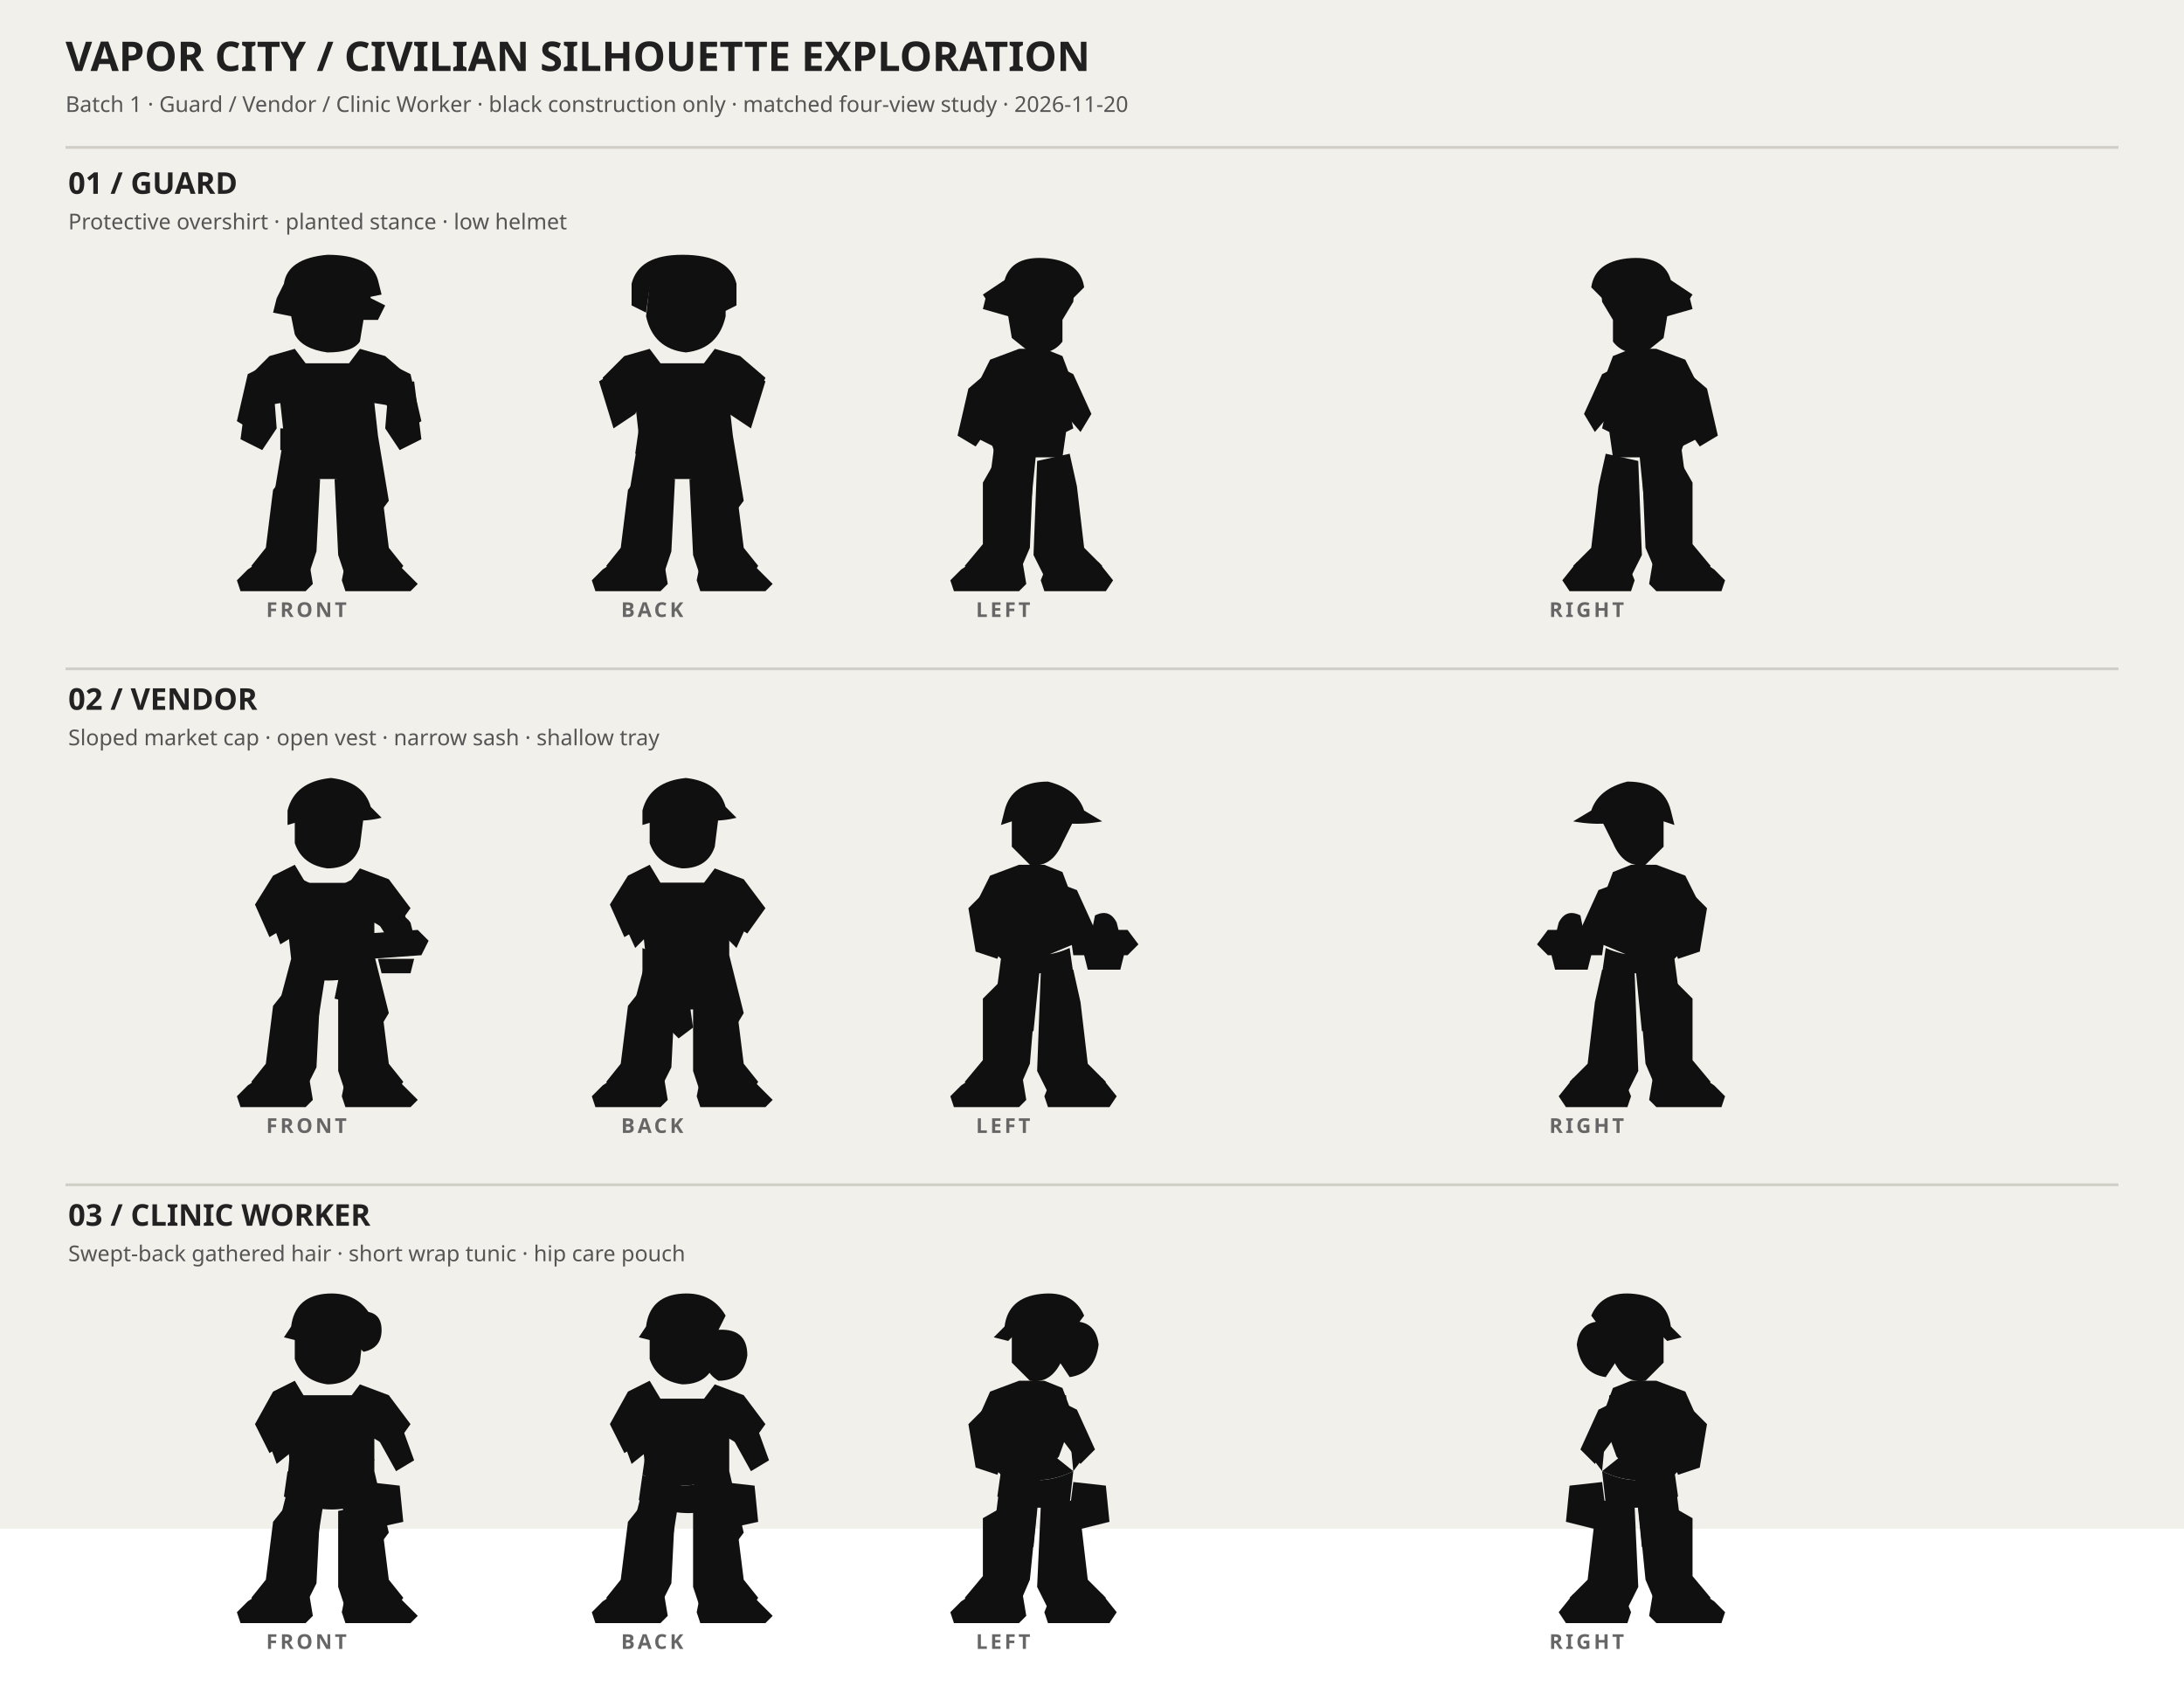
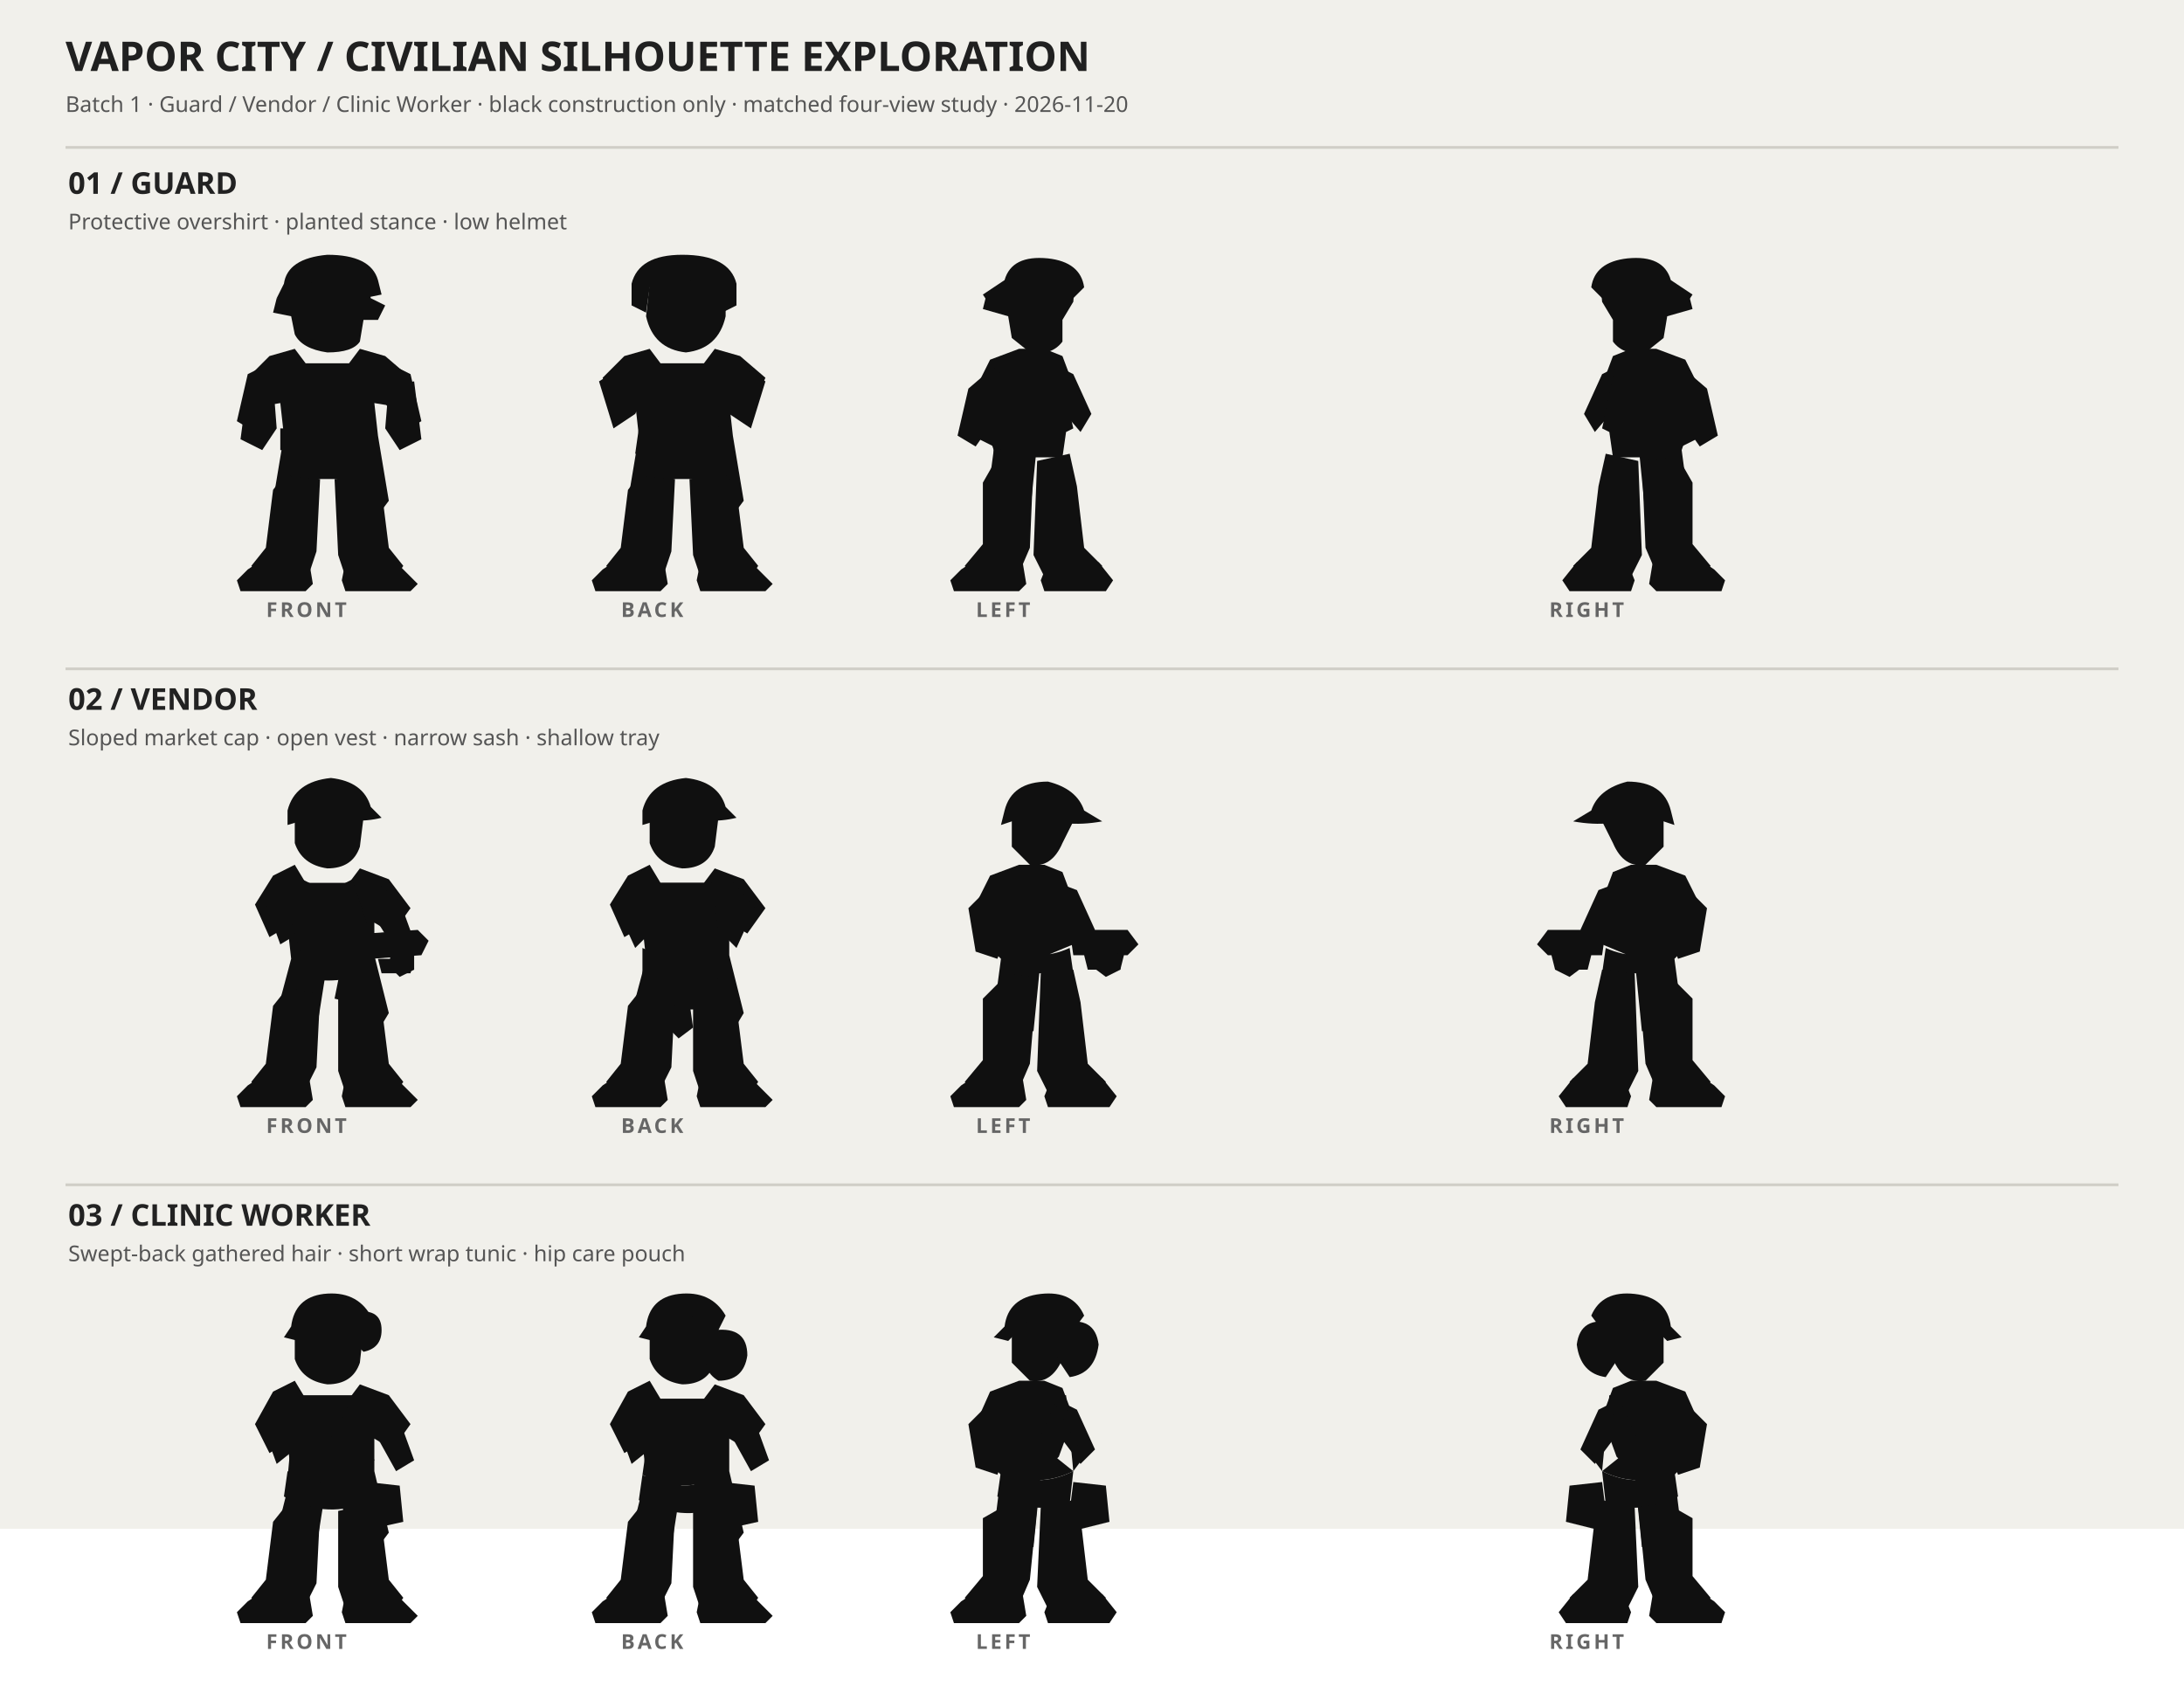
<svg xmlns="http://www.w3.org/2000/svg" width="1600" height="1240" viewBox="0 0 1600 1240">
  <rect width="1600" height="1120" fill="#f1f0eb" />
  <style>
.h{font:700 30px sans-serif;fill:#202020}.sub{font:16px sans-serif;fill:#555}.v{font:700 15px sans-serif;fill:#666;letter-spacing:2px}.name{font:700 22px sans-serif;fill:#222}
.s{fill:#101010;stroke:none}
.rule{stroke:#d0cec7;stroke-width:2}
</style>
  <text x="48" y="52" class="h">VAPOR CITY / CIVILIAN SILHOUETTE EXPLORATION</text>
  <text x="48" y="82" class="sub">Batch 1 · Guard / Vendor / Clinic Worker · black construction only · matched four-view study · 2026-11-20</text>
  <line x1="48" y1="108" x2="1552" y2="108" class="rule" />
  <defs>
    <g id="guard-front" class="s">
      <path d="M23 9 Q23 3 31 2 Q41 2 43 8 L44 13 L48 15 L46 19 L42 19 L41 25 Q39 28 32 28 Q25 27 23 23 L22 18 L17 17 L18 13 L23 12Z" />
      <path d="M20 9 Q21 2 32 1 Q44 1 46 8 L47 12 L42 13 L41 9 Q32 6 24 10 L23 14 L18 13Z" />
      <path d="M23 27 L16 29 L10 35 L13 43 L19 42 L20 51 L17 69 L20 73 L28 73 L31 54 L34 54 L37 73 L46 73 L49 69 L46 51 L45 42 L51 43 L55 35 L48 29 L41 27 L38 31 L26 31Z" />
      <path d="M18 30 L10 34 L7 47 L12 50 L17 42 L22 37Z M47 30 L55 34 L58 47 L53 50 L48 42 L43 37Z" />
      <path d="M25 31 L32 35 L39 31 L42 50 L32 54 L22 50Z" />
      <path d="M19 49 L45 49 L45 55 L19 55Z M20 55 L44 55 L43 63 L21 63Z" />
      <path d="M20 62 L30 63 L29 83 L27 89 L13 90 L11 87 L15 82 L17 66Z M34 63 L44 62 L47 66 L49 82 L53 87 L51 90 L37 90 L35 84Z" />
      <path d="M13 86 L27 86 L28 92 L26 94 L8 94 L7 91 L10 88Z M37 86 L51 86 L54 89 L57 92 L55 94 L37 94 L36 91Z" />
      <path d="M10 37 L17 36 L18 49 L14 55 L8 52Z" />
      <path d="M49 37 L56 36 L58 52 L52 55 L48 49Z" />
    </g>
    <g id="guard-back" class="s">
      <path d="M23 9 Q23 3 32 2 Q42 2 44 9 L44 18 Q42 27 33 28 Q24 27 22 18Z" />
      <path d="M18 9 Q20 1 32 1 Q45 1 47 9 L47 15 L43 17 L42 10 Q32 6 23 10 L22 17 L18 15Z" />
      <path d="M23 27 L16 29 L10 35 L13 44 L19 42 L20 51 L17 69 L20 73 L28 73 L31 54 L34 54 L37 73 L46 73 L49 69 L46 51 L45 42 L51 44 L55 35 L48 29 L41 27 L38 31 L26 31Z" />
      <path d="M17 31 L9 36 L13 49 L19 45 L23 37Z M47 31 L55 36 L51 49 L45 45 L41 37Z" />
      <path d="M24 32 L40 32 L43 48 L32 56 L21 48Z" />
      <path d="M20 49 L44 49 L45 56 L19 56Z M20 56 L44 56 L43 63 L21 63Z" />
      <path d="M20 62 L30 63 L29 83 L27 89 L13 90 L11 87 L15 82 L17 66Z M34 63 L44 62 L47 66 L49 82 L53 87 L51 90 L37 90 L35 84Z" />
      <path d="M13 86 L27 86 L28 92 L26 94 L8 94 L7 91 L10 88Z M37 86 L51 86 L54 89 L57 92 L55 94 L37 94 L36 91Z" />
    </g>
    <g id="guard-profile" class="s">
      <path d="M25 8 Q26 2 35 3 Q43 5 42 14 L39 19 L39 25 Q36 29 30 28 L25 24 L24 18 L17 16 L18 12 L25 12Z" />
      <path d="M23 8 Q25 1 35 2 Q44 3 45 10 L42 13 L25 13 L19 15 L17 12Z" />
      <path d="M27 27 L19 30 L15 38 L18 49 L20 55 L18 70 L22 74 L30 73 L32 53 L38 48 L42 37 L39 29 L34 27Z" />
      <path d="M20 32 L13 38 L10 51 L15 54 L22 44 L26 37Z" />
      <path d="M34 30 L42 34 L47 45 L44 50 L38 43Z" />
      <path d="M23 31 L38 31 L42 49 L30 55 L21 49Z M20 50 L40 50 L39 57 L20 57Z" />
      <path d="M21 57 L31 58 L30 82 L27 89 L14 90 L12 87 L17 81 L17 64Z M32 58 L41 56 L43 65 L45 82 L50 87 L48 90 L34 90 L31 84Z" />
      <path d="M14 86 L28 86 L29 92 L27 94 L9 94 L8 91 L11 88Z M35 86 L49 86 L53 91 L51 94 L34 94 L33 91Z" />
      <path d="M18 38 L25 36 L27 49 L22 55 L16 52Z" />
    </g>
    <g id="vendor-front" class="s">
      <path d="M23 13 Q23 5 32 5 Q41 5 42 14 L41 22 Q39 28 32 28 Q25 27 23 21Z" />
      <path d="M21 12 Q23 4 33 3 Q42 4 44 11 L47 14 Q39 16 31 13 L21 16Z" />
      <path d="M23 27 L17 30 L12 38 L16 47 L21 44 L22 53 L18 68 L21 73 L29 73 L32 54 L35 54 L38 73 L46 73 L49 68 L45 52 L45 43 L50 46 L55 39 L49 31 L41 28 L38 32 L26 32Z" />
      <path d="M20 32 L15 38 L19 49 L24 46 L25 39Z M46 32 L52 37 L56 48 L51 51 L46 43Z" />
      <path d="M25 31 L31 34 L32 50 L25 53 L22 43Z M39 31 L33 34 L33 50 L40 53 L43 43Z" />
      <path d="M31 34 L33 34 L35 52 L31 52Z" />
      <path d="M23 51 Q32 54 42 50 L43 57 Q32 61 22 57Z" />
      <path d="M36 54 L44 55 L42 66 L34 64Z" />
      <path d="M21 61 L30 63 L29 83 L26 89 L13 90 L11 87 L15 82 L17 66Z M35 63 L44 61 L47 66 L49 82 L53 87 L51 90 L37 90 L35 84Z" />
      <path d="M13 86 L27 86 L28 92 L26 94 L8 94 L7 91 L10 88Z M37 86 L51 86 L54 89 L57 92 L55 94 L37 94 L36 91Z" />
      <path d="M43 46 L57 45 L60 48 L58 52 L44 53Z M46 53 L56 53 L55 57 L47 57Z" />
-       <path d="M50 42 Q53 40 55 43 L56 47 L52 49 L49 46Z" />
+       <path d="M50 49 Q54 49 56 52 L56 56 L52 58 L49 55Z" />
    </g>
    <g id="vendor-back" class="s">
      <path d="M23 13 Q23 5 32 5 Q41 5 42 14 L41 22 Q39 28 32 28 Q25 27 23 21Z" />
      <path d="M21 12 Q23 4 33 3 Q42 4 44 11 L47 14 Q39 16 31 13 L21 16Z" />
      <path d="M23 27 L17 30 L12 38 L16 47 L21 44 L22 53 L18 68 L21 73 L29 73 L32 54 L35 54 L38 73 L46 73 L49 68 L45 52 L45 43 L50 46 L55 39 L49 31 L41 28 L38 32 L26 32Z" />
      <path d="M20 32 L14 39 L19 50 L24 45 L25 37Z M46 32 L52 39 L47 50 L42 45 L41 37Z" />
      <path d="M24 32 L40 32 L42 50 L32 55 L22 50Z" />
      <path d="M21 50 Q32 55 43 50 L43 58 Q32 62 21 58Z" />
      <path d="M26 58 L38 58 L36 67 L29 67Z M30 65 L34 65 L35 72 L31 75 L28 72Z" />
      <path d="M21 61 L30 63 L29 83 L26 89 L13 90 L11 87 L15 82 L17 66Z M35 63 L44 61 L47 66 L49 82 L53 87 L51 90 L37 90 L35 84Z" />
      <path d="M13 86 L27 86 L28 92 L26 94 L8 94 L7 91 L10 88Z M37 86 L51 86 L54 89 L57 92 L55 94 L37 94 L36 91Z" />
    </g>
    <g id="vendor-profile" class="s">
      <path d="M25 13 Q25 5 34 5 Q42 6 42 15 L39 21 Q36 28 30 27 L25 22Z" />
      <path d="M23 12 Q25 4 35 4 Q43 6 45 12 L50 15 Q39 17 31 13 L22 16Z" />
      <path d="M27 27 L19 30 L15 38 L18 49 L22 53 L20 68 L23 73 L31 73 L33 53 L38 48 L42 37 L39 29 L34 27Z" />
      <path d="M20 32 L13 39 L15 51 L21 53 L25 43Z M35 31 L43 34 L48 45 L44 49 L38 42Z" />
      <path d="M24 31 L39 31 L42 49 L30 54 L21 49Z M24 50 Q32 54 41 50 L42 57 L23 57Z" />
      <path d="M24 57 L32 58 L30 82 L27 89 L14 90 L12 87 L17 81 L17 64Z M33 57 L42 56 L44 65 L46 82 L51 87 L49 90 L35 90 L32 84Z" />
      <path d="M14 86 L28 86 L29 92 L27 94 L9 94 L8 91 L11 88Z M36 86 L50 86 L54 91 L52 94 L35 94 L34 91Z" />
      <path d="M41 45 L57 45 L60 49 L57 52 L42 52Z M45 52 L56 52 L55 56 L46 56Z" />
-       <path d="M48 41 Q52 39 54 43 L55 47 L51 49 L47 46Z" />
+       <path d="M48 50 Q52 49 55 52 L55 56 L51 58 L47 55Z" />
    </g>
    <g id="clinic-front" class="s">
      <path d="M23 12 Q24 4 32 4 Q41 4 42 13 L41 22 Q39 28 32 28 Q25 27 23 21Z" />
      <path d="M22 12 Q23 4 31 3 Q40 2 44 9 L42 13 Q37 8 30 10 L24 16 L20 15Z" />
      <path d="M40 8 Q47 7 47 13 Q47 18 42 19 L39 16Z" />
      <path d="M23 27 L17 30 L12 39 L16 47 L21 44 L22 53 L18 69 L21 73 L29 73 L32 54 L35 54 L38 73 L46 73 L49 69 L45 52 L45 43 L50 46 L55 39 L49 31 L41 28 L38 32 L26 32Z" />
      <path d="M20 32 L14 39 L18 50 L23 46 L25 38Z M46 32 L52 38 L56 49 L51 52 L46 43Z" />
      <path d="M24 31 L41 31 L43 52 Q38 57 32 58 L21 54 L22 43Z" />
      <path d="M39 32 L33 43 L42 53 L45 49 L42 39Z" />
      <path d="M21 52 Q32 58 43 52 L42 61 Q31 65 20 59Z" />
      <path d="M43 55 L52 56 L53 66 L44 68 L41 63Z" />
      <path d="M21 61 L30 63 L29 83 L26 89 L13 90 L11 87 L15 82 L17 66Z M35 63 L44 61 L47 66 L49 82 L53 87 L51 90 L37 90 L35 84Z" />
      <path d="M13 86 L27 86 L28 92 L26 94 L8 94 L7 91 L10 88Z M37 86 L51 86 L54 89 L57 92 L55 94 L37 94 L36 91Z" />
    </g>
    <g id="clinic-back" class="s">
      <path d="M23 12 Q24 4 32 4 Q41 4 42 13 L41 22 Q39 28 32 28 Q25 27 23 21Z" />
      <path d="M22 12 Q23 4 31 3 Q40 2 44 9 L42 13 Q37 8 30 10 L24 16 L20 15Z" />
      <path d="M41 13 Q50 12 50 20 Q49 27 42 27 Q37 24 39 18Z" />
      <path d="M23 27 L17 30 L12 39 L16 47 L21 44 L22 53 L18 69 L21 73 L29 73 L32 54 L35 54 L38 73 L46 73 L49 69 L45 52 L45 43 L50 46 L55 39 L49 31 L41 28 L38 32 L26 32Z" />
      <path d="M20 32 L14 39 L18 50 L23 46 L25 38Z M46 32 L52 38 L56 49 L51 52 L46 43Z" />
      <path d="M24 32 L40 32 L43 53 Q32 59 21 53Z" />
      <path d="M21 53 Q32 59 43 53 L42 62 Q32 66 20 60Z" />
      <path d="M43 55 L52 56 L53 66 L44 68 L41 63Z" />
      <path d="M21 61 L30 63 L29 83 L26 89 L13 90 L11 87 L15 82 L17 66Z M35 63 L44 61 L47 66 L49 82 L53 87 L51 90 L37 90 L35 84Z" />
      <path d="M13 86 L27 86 L28 92 L26 94 L8 94 L7 91 L10 88Z M37 86 L51 86 L54 89 L57 92 L55 94 L37 94 L36 91Z" />
    </g>
    <g id="clinic-profile" class="s">
      <path d="M25 12 Q25 4 34 4 Q42 5 42 14 L39 21 Q36 28 30 27 L25 22Z" />
      <path d="M23 12 Q24 4 33 3 Q42 2 45 9 L42 13 Q36 8 29 11 L24 16 L20 15Z" />
      <path d="M39 11 Q48 9 49 17 Q48 25 41 26 L37 20Z" />
      <path d="M27 27 L19 30 L15 39 L18 49 L22 53 L20 69 L23 73 L31 73 L33 53 L38 48 L42 37 L39 29 L34 27Z" />
      <path d="M20 32 L13 39 L15 51 L21 53 L25 43Z M35 31 L43 35 L48 46 L44 50 L38 42Z" />
      <path d="M24 31 L40 31 L42 52 Q32 57 21 52Z M37 33 L32 44 L42 52 L45 48Z" />
      <path d="M22 52 Q32 57 42 52 L41 61 Q31 64 21 59Z" />
      <path d="M42 55 L51 56 L52 66 L44 68 L41 63Z" />
      <path d="M24 61 L32 62 L30 82 L27 89 L14 90 L12 87 L17 81 L17 65Z M33 62 L42 60 L44 65 L46 82 L51 87 L49 90 L35 90 L32 84Z" />
      <path d="M14 86 L28 86 L29 92 L27 94 L9 94 L8 91 L11 88Z M36 86 L50 86 L54 91 L52 94 L35 94 L34 91Z" />
    </g>
  </defs>
  <g transform="translate(50 142)">
    <text x="0" y="0" class="name">01 / GUARD</text>
    <text x="0" y="26" class="sub">Protective overshirt · planted stance · low helmet</text>
    <g transform="translate(105 42) scale(2.65)">
      <use href="#guard-front" />
    </g>
    <g transform="translate(365 42) scale(2.65)">
      <use href="#guard-back" />
    </g>
    <g transform="translate(625 42) scale(2.65)">
      <use href="#guard-profile" />
    </g>
    <g transform="translate(1235 42) scale(-2.65 2.65)">
      <use href="#guard-profile" />
    </g>
    <text x="145" y="310" class="v">FRONT</text>
    <text x="405" y="310" class="v">BACK</text>
    <text x="665" y="310" class="v">LEFT</text>
    <text x="1085" y="310" class="v">RIGHT</text>
  </g>
  <line x1="48" y1="490" x2="1552" y2="490" class="rule" />
  <g transform="translate(50 520)">
    <text x="0" y="0" class="name">02 / VENDOR</text>
    <text x="0" y="26" class="sub">Sloped market cap · open vest · narrow sash · shallow tray</text>
    <g transform="translate(105 42) scale(2.65)">
      <use href="#vendor-front" />
    </g>
    <g transform="translate(365 42) scale(2.65)">
      <use href="#vendor-back" />
    </g>
    <g transform="translate(625 42) scale(2.65)">
      <use href="#vendor-profile" />
    </g>
    <g transform="translate(1235 42) scale(-2.65 2.65)">
      <use href="#vendor-profile" />
    </g>
    <text x="145" y="310" class="v">FRONT</text>
    <text x="405" y="310" class="v">BACK</text>
    <text x="665" y="310" class="v">LEFT</text>
    <text x="1085" y="310" class="v">RIGHT</text>
  </g>
  <line x1="48" y1="868" x2="1552" y2="868" class="rule" />
  <g transform="translate(50 898)">
    <text x="0" y="0" class="name">03 / CLINIC WORKER</text>
    <text x="0" y="26" class="sub">Swept-back gathered hair · short wrap tunic · hip care pouch</text>
    <g transform="translate(105 42) scale(2.65)">
      <use href="#clinic-front" />
    </g>
    <g transform="translate(365 42) scale(2.65)">
      <use href="#clinic-back" />
    </g>
    <g transform="translate(625 42) scale(2.65)">
      <use href="#clinic-profile" />
    </g>
    <g transform="translate(1235 42) scale(-2.65 2.65)">
      <use href="#clinic-profile" />
    </g>
    <text x="145" y="310" class="v">FRONT</text>
    <text x="405" y="310" class="v">BACK</text>
    <text x="665" y="310" class="v">LEFT</text>
    <text x="1085" y="310" class="v">RIGHT</text>
  </g>
</svg>
